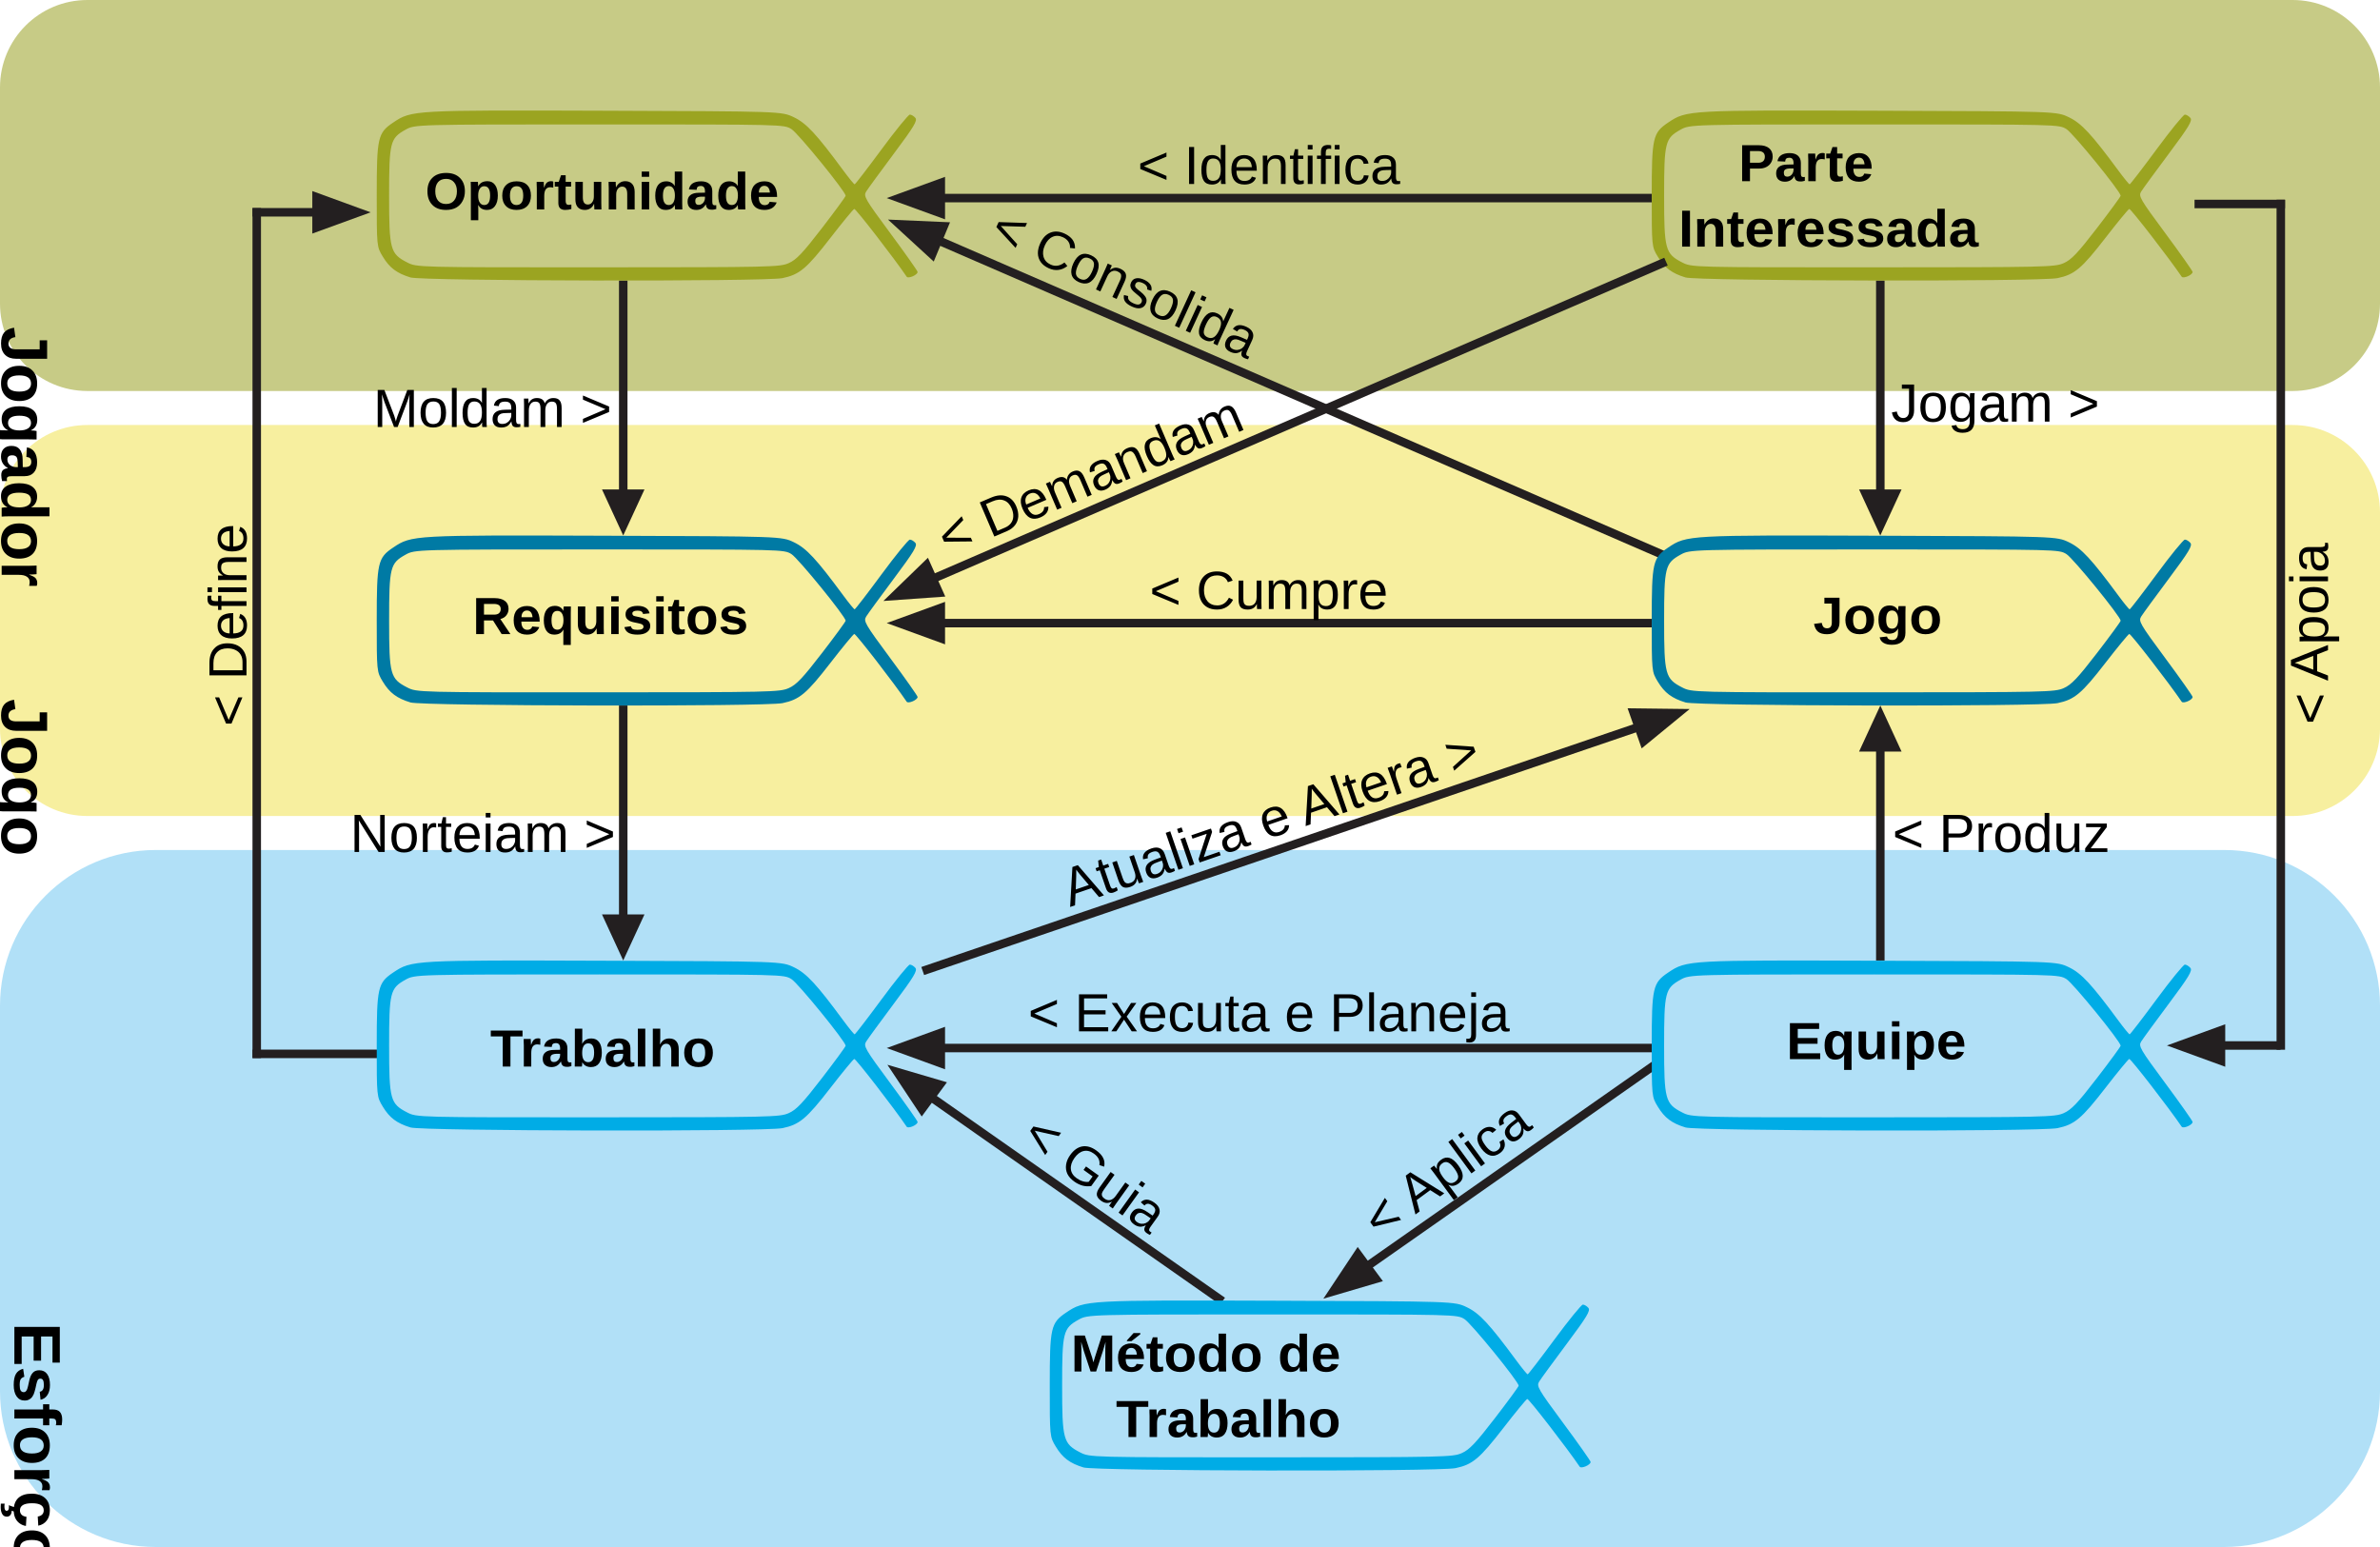
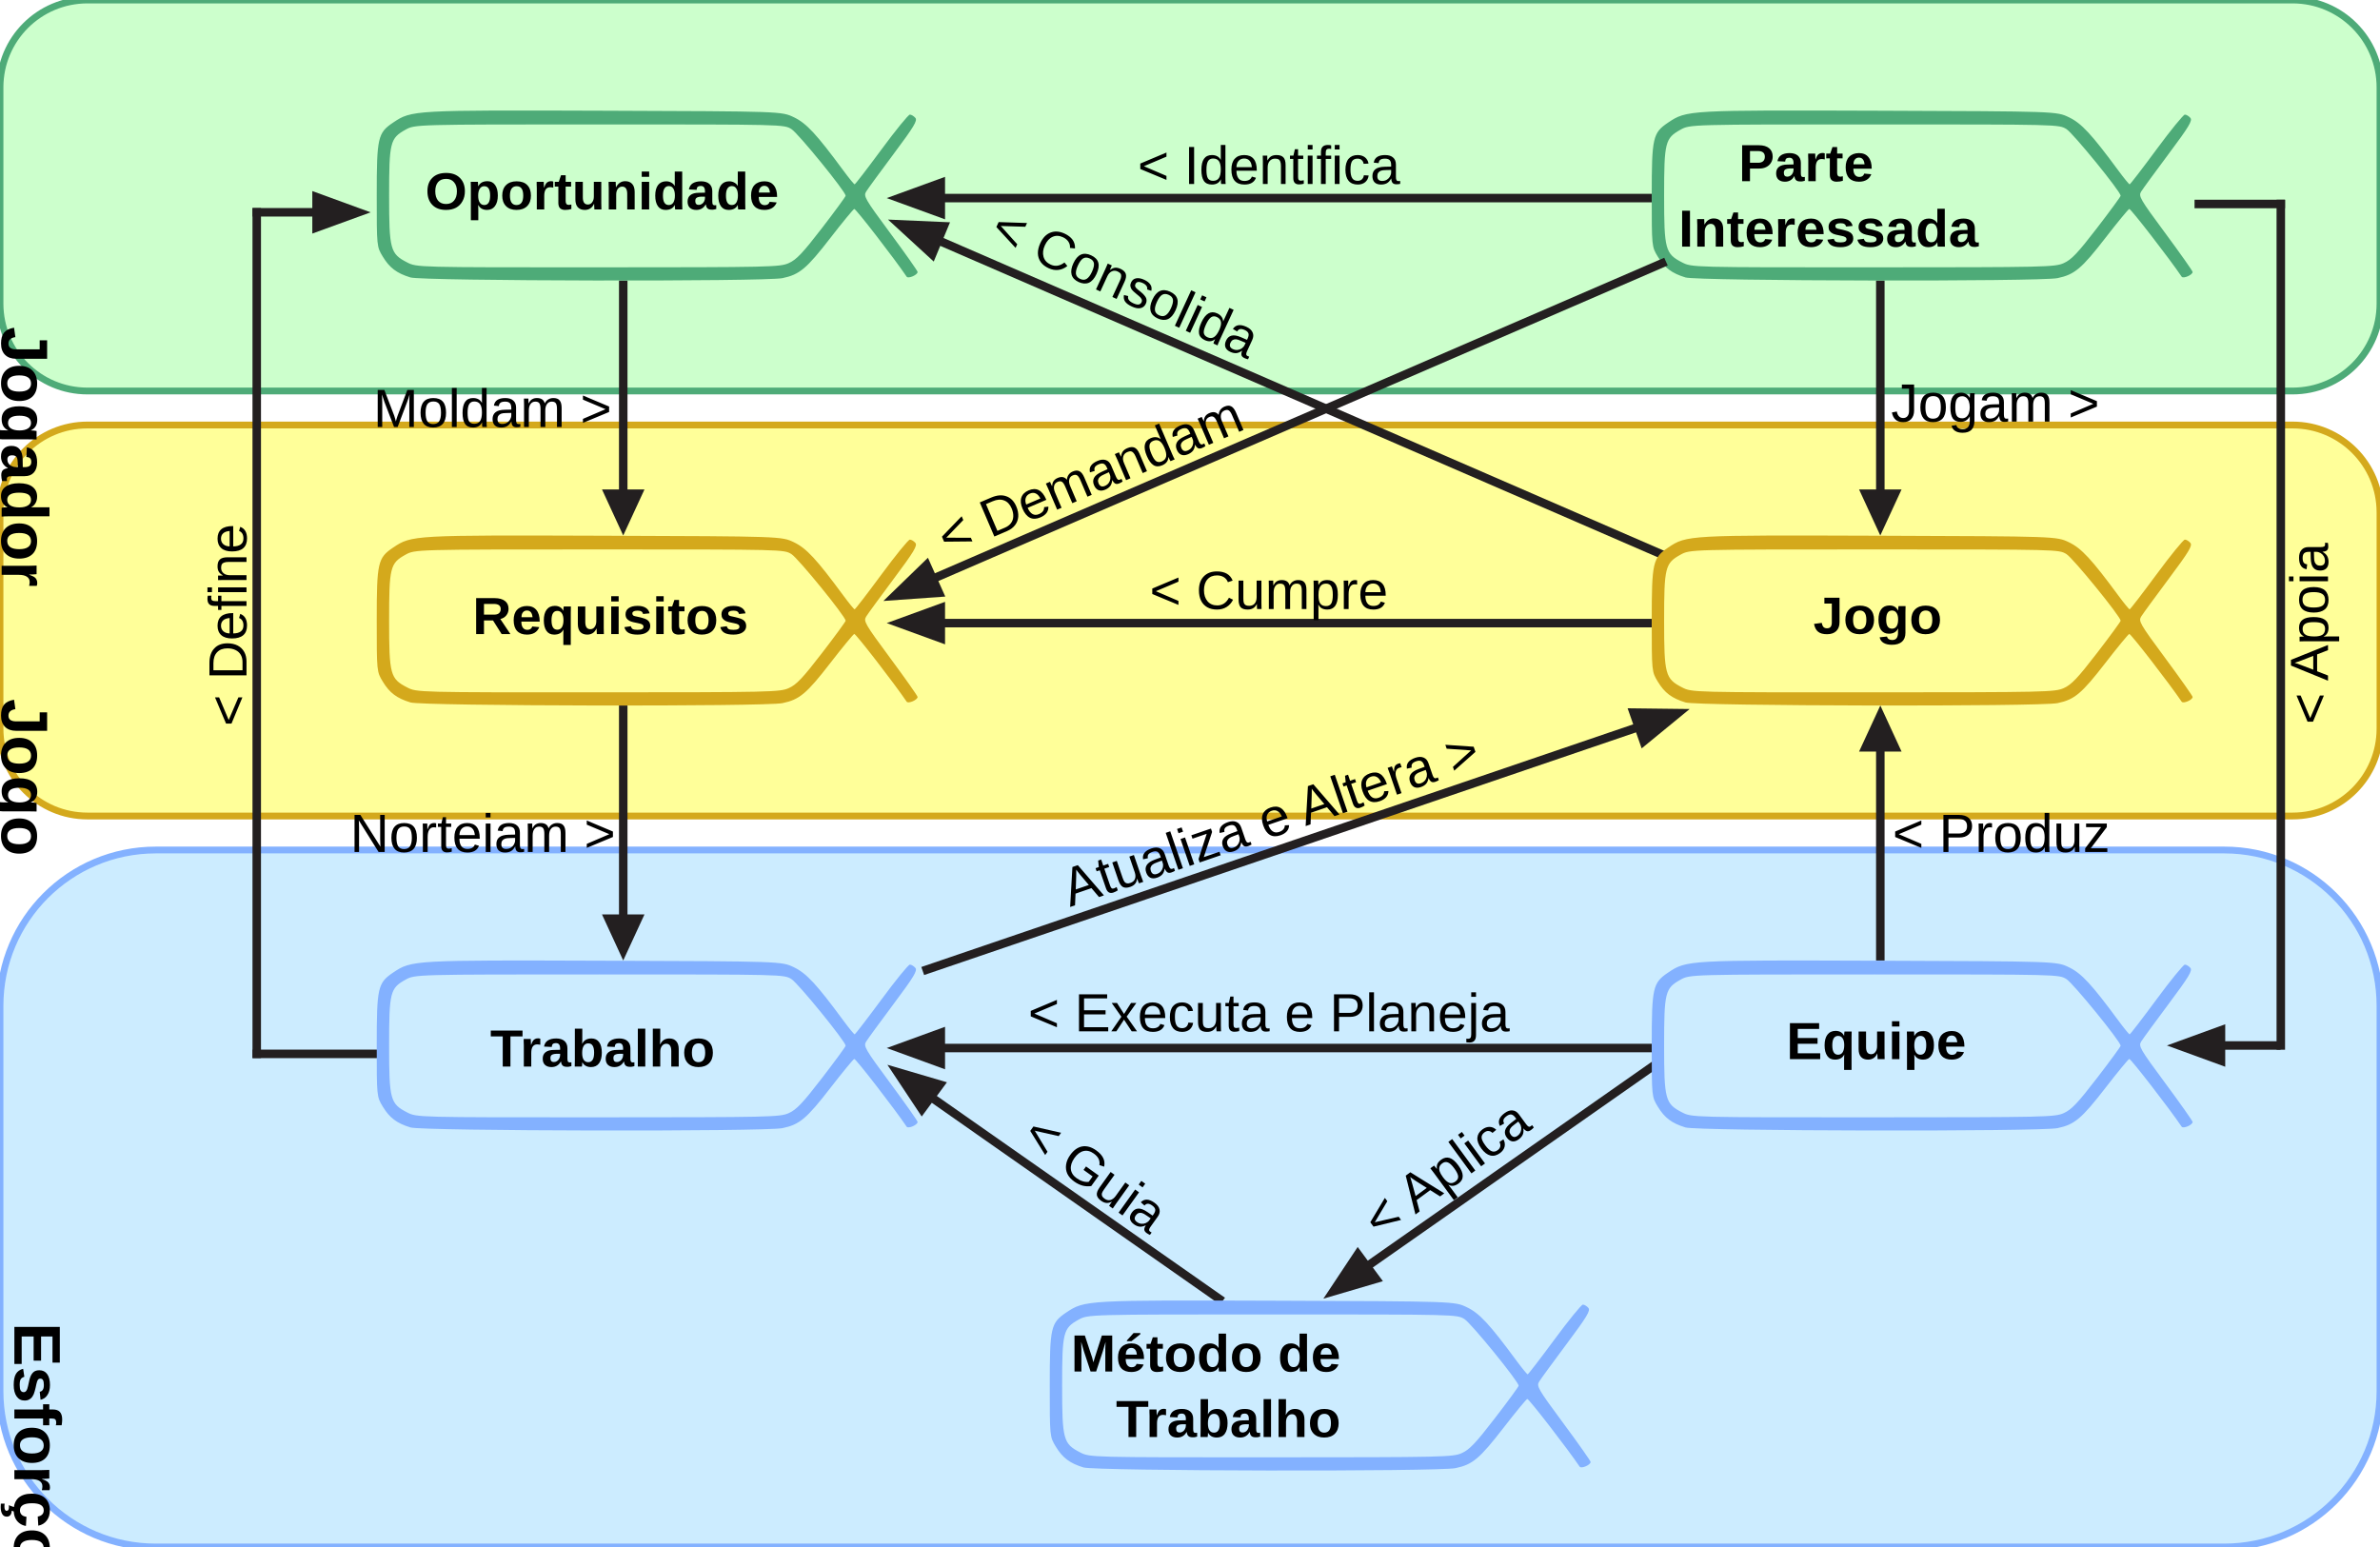
<svg xmlns="http://www.w3.org/2000/svg" width="280mm" height="182mm" viewBox="0 0 280 182" version="1.1" id="svg2652" xml:space="preserve">
  <defs id="defs2649" />
  <g id="layer1">
-     <rect style="fill:#c7cb86;fill-opacity:1;stroke:none;stroke-width:1.336" id="rect4412" width="280" height="46" x="-5.5511151e-17" y="-1.110223e-16" ry="10.282" />
-     <rect style="fill:#f7ef9f;fill-opacity:1;stroke:none;stroke-width:1.336" id="rect4412-7" width="280" height="46" x="4.4014251e-17" y="50" ry="10.282" />
-     <rect style="fill:#b1e0f7;fill-opacity:1;stroke:none;stroke-width:1.784" id="rect4412-7-7" width="280" height="82" x="-5.5511151e-17" y="100" ry="18.329" />
+     <rect style="fill:#ccffcc;fill-opacity:1;stroke:#4eab78;stroke-width:0.8;stroke-opacity:1;stroke-miterlimit:4;stroke-dasharray:none" id="rect4412" width="280" height="46" x="-5.5511151e-17" y="-1.110223e-16" ry="10.282" />
+     <rect style="fill:#ffff99;fill-opacity:1;stroke:#d4a91c;stroke-width:0.8;stroke-opacity:1;stroke-miterlimit:4;stroke-dasharray:none" id="rect4412-7" width="280" height="46" x="4.4014251e-17" y="50" ry="10.282" />
+     <rect style="fill:#ccecff;fill-opacity:1;stroke:#83b1ff;stroke-width:0.8;stroke-opacity:1;stroke-miterlimit:4;stroke-dasharray:none" id="rect4412-7-7" width="280" height="82" x="-5.5511151e-17" y="100" ry="18.329" />
    <text xml:space="preserve" style="font-style:normal;font-variant:normal;font-weight:normal;font-stretch:normal;font-size:6.35px;font-family:Arial;-inkscape-font-specification:Arial;fill:#000000;stroke-width:0.3" x="175.696" y="39.371" id="text1376-6" transform="rotate(35.60786)">
      <tspan id="tspan1374-7" style="font-size:6.35px;stroke-width:0.3" x="175.696" y="39.371">&lt; Guia</tspan>
    </text>
    <text xml:space="preserve" style="font-style:normal;font-variant:normal;font-weight:normal;font-stretch:normal;font-size:6.35px;font-family:Arial;-inkscape-font-specification:Arial;fill:#000000;stroke-width:0.3" x="44.558" y="213.716" id="text1289-3" transform="rotate(-36.27985)">
      <tspan id="tspan1287-6" style="font-size:6.35px;stroke-width:0.3" x="44.558" y="213.716">&lt; Aplica</tspan>
    </text>
    <text xml:space="preserve" style="font-style:normal;font-variant:normal;font-weight:normal;font-stretch:normal;font-size:6.35px;font-family:Arial;-inkscape-font-specification:Arial;fill:#000000;stroke-width:0.3" x="120.953" y="121.337" id="text1235-3">
      <tspan id="tspan1233-8" style="font-style:normal;font-variant:normal;font-weight:normal;font-stretch:normal;font-size:6.35px;font-family:Arial;-inkscape-font-specification:Arial;stroke-width:0.3" x="120.953" y="121.337">&lt; Executa e Planeja</tspan>
    </text>
    <path id="rect4680-0" style="fill:#231f20;stroke-width:0.335" d="m 111.182,72.805 h 83.139 v 1 h -83.139 v 2 l -6.861,-2.502 6.861,-2.498 z" />
    <path id="rect4680-0-8" style="fill:#231f20;stroke-width:0.298" d="M 221.714,88.419 V 113 h -1 V 88.419 h -2 L 221.216,83 l 2.498,5.419 z" />
    <path id="rect4680-0-8-0" style="fill:#231f20;stroke-width:0.298" d="M 220.714,57.581 V 33 h 1 v 24.58 h 2 L 221.211,63 218.714,57.581 Z" />
    <path id="rect4680-0-8-0-0" style="fill:#231f20;stroke-width:0.298" d="M 72.822,57.58 V 33 h 1 v 24.58 h 2 l -2.502,5.419 -2.498,-5.419 z" />
    <path id="rect4680-0-8-0-0-4" style="fill:#231f20;stroke-width:0.298" d="M 72.822,107.58 V 83 h 1 v 24.58 h 2 l -2.502,5.419 -2.498,-5.419 z" />
    <path id="rect4680-0-3" style="fill:#231f20;stroke-width:0.335" d="m 111.182,122.8 h 83.139 v 1 h -83.139 v 2 l -6.861,-2.502 6.861,-2.498 z" />
    <path id="rect4680-0-6" style="fill:#231f20;stroke-width:0.335" d="m 111.182,22.805 h 83.139 v 1 h -83.139 v 2 l -6.861,-2.502 6.861,-2.498 z" />
    <g id="g590" transform="matrix(1,0,0,0.9703727,8.321606,3.296278)">
-       <g id="g3699" transform="translate(76.33227,-219.5657)" style="fill:#9ba421;fill-opacity:1">
-         <path d="m -36.369,249.803 c -1.597,-0.5 -2.453,-1.163 -3.246,-2.513 -0.717,-1.219 -0.717,-1.219 -0.717,-7.437 0,-7.017 0.122,-7.574 1.938,-8.83 2.171,-1.502 2.32,-1.511 24.954,-1.43 20.733,0.074 20.733,0.074 22.188,0.793 1.477,0.73 2.659,2.044 5.834,6.483 0.648,0.905 1.237,1.646 1.31,1.646 0.073,-9e-5 1.493,-1.902 3.156,-4.226 1.663,-2.324 3.166,-4.225 3.341,-4.225 0.175,0 0.465,0.178 0.645,0.395 0.273,0.329 -0.153,1.058 -2.547,4.362 -1.581,2.182 -3.038,4.237 -3.236,4.567 -0.339,0.563 -0.165,0.873 2.844,5.065 1.763,2.456 3.206,4.565 3.206,4.687 0,0.364 -1.106,0.854 -1.29,0.572 -1.415,-2.163 -5.997,-8.266 -6.164,-8.21 -0.123,0.041 -1.384,1.618 -2.801,3.505 -2.807,3.736 -3.634,4.452 -5.642,4.883 -2.028,0.435 -42.363,0.357 -43.771,-0.084 z m 44.509,-1.735 c 0.901,-0.409 1.642,-1.214 3.903,-4.241 1.535,-2.055 2.791,-3.824 2.791,-3.93 0,-0.498 -5.593,-7.581 -6.379,-8.078 -0.891,-0.564 -0.895,-0.564 -22.59,-0.564 -21.699,0 -21.699,0 -22.813,0.639 -1.81,1.037 -1.928,1.525 -1.928,8.004 0,6.516 0.136,7.036 2.12,8.085 1.138,0.602 1.138,0.602 22.462,0.596 20.407,-0.006 21.371,-0.028 22.435,-0.511 z" style="fill:#9ba421;fill-opacity:1;stroke-width:0.265" id="path3624" />
+       <g id="g3699" transform="translate(76.33227,-219.5657)" style="fill:#4eab78;fill-opacity:1">
+         <path d="m -36.369,249.803 c -1.597,-0.5 -2.453,-1.163 -3.246,-2.513 -0.717,-1.219 -0.717,-1.219 -0.717,-7.437 0,-7.017 0.122,-7.574 1.938,-8.83 2.171,-1.502 2.32,-1.511 24.954,-1.43 20.733,0.074 20.733,0.074 22.188,0.793 1.477,0.73 2.659,2.044 5.834,6.483 0.648,0.905 1.237,1.646 1.31,1.646 0.073,-9e-5 1.493,-1.902 3.156,-4.226 1.663,-2.324 3.166,-4.225 3.341,-4.225 0.175,0 0.465,0.178 0.645,0.395 0.273,0.329 -0.153,1.058 -2.547,4.362 -1.581,2.182 -3.038,4.237 -3.236,4.567 -0.339,0.563 -0.165,0.873 2.844,5.065 1.763,2.456 3.206,4.565 3.206,4.687 0,0.364 -1.106,0.854 -1.29,0.572 -1.415,-2.163 -5.997,-8.266 -6.164,-8.21 -0.123,0.041 -1.384,1.618 -2.801,3.505 -2.807,3.736 -3.634,4.452 -5.642,4.883 -2.028,0.435 -42.363,0.357 -43.771,-0.084 z m 44.509,-1.735 c 0.901,-0.409 1.642,-1.214 3.903,-4.241 1.535,-2.055 2.791,-3.824 2.791,-3.93 0,-0.498 -5.593,-7.581 -6.379,-8.078 -0.891,-0.564 -0.895,-0.564 -22.59,-0.564 -21.699,0 -21.699,0 -22.813,0.639 -1.81,1.037 -1.928,1.525 -1.928,8.004 0,6.516 0.136,7.036 2.12,8.085 1.138,0.602 1.138,0.602 22.462,0.596 20.407,-0.006 21.371,-0.028 22.435,-0.511 z" style="fill:#4eab78;fill-opacity:1;stroke-width:0.265" id="path3624" />
      </g>
      <text xml:space="preserve" style="font-weight:bold;font-size:6.35px;font-family:Arial;-inkscape-font-specification:'Arial Bold';fill:#000000;fill-opacity:1;stroke:none;stroke-width:1" x="41.701" y="21.99" id="text5190">
        <tspan id="tspan5188" style="font-size:6.35px;fill:#000000;stroke-width:1" x="41.701" y="21.99">Oportunidade</tspan>
      </text>
    </g>
    <g id="g1142-3" transform="rotate(180,145.1063,73.98902)">
      <path id="rect4680-0-6-1-0" style="fill:#231f20;stroke-width:0.335" d="m 253.47,122.5 h 7.039 v 1 h -7.039 V 125.5 l -6.861,-2.502 6.861,-2.498 z" />
      <path id="rect4680-0-6-1-3-8" style="fill:#231f20;stroke-width:0.335" d="m 245.098,23.496 h 15.406 v 1 h -15.406 c -0.001,-0.994 -0.001,0.003 -7e-5,-1 z" />
      <path id="rect4680-0-6-1-3-5-4" style="fill:#231f20;stroke-width:0.335" d="M 260.508,23.498 V 123.5 h -1 V 23.498 c 0.994,-10e-4 -0.003,-10e-4 1,-7e-5 z" />
    </g>
    <path id="rect4680-0-6-3-2-2" style="fill:#231f20;stroke-width:0.335" d="m 192.144,85.214 -83.754,28.551 0.331,0.944 83.754,-28.551 0.661,1.887 5.647,-4.63 -7.301,-0.088 z" />
    <g id="g663" transform="matrix(1,0,0,0.9703727,8.321606,-12.67248)">
-       <g id="g3699-9" transform="translate(76.33227,-100.0562)" style="fill:#00ace6;fill-opacity:1">
-         <path d="m -36.369,249.803 c -1.597,-0.5 -2.453,-1.163 -3.246,-2.513 -0.717,-1.219 -0.717,-1.219 -0.717,-7.437 0,-7.017 0.122,-7.574 1.938,-8.83 2.171,-1.502 2.32,-1.511 24.954,-1.43 20.733,0.074 20.733,0.074 22.188,0.793 1.477,0.73 2.659,2.044 5.834,6.483 0.648,0.905 1.237,1.646 1.31,1.646 0.073,-9e-5 1.493,-1.902 3.156,-4.226 1.663,-2.324 3.166,-4.225 3.341,-4.225 0.175,0 0.465,0.178 0.645,0.395 0.273,0.329 -0.153,1.058 -2.547,4.362 -1.581,2.182 -3.038,4.237 -3.236,4.567 -0.339,0.563 -0.165,0.873 2.844,5.065 1.763,2.456 3.206,4.565 3.206,4.687 0,0.364 -1.106,0.854 -1.29,0.572 -1.415,-2.163 -5.997,-8.266 -6.164,-8.21 -0.123,0.041 -1.384,1.618 -2.801,3.505 -2.807,3.736 -3.634,4.452 -5.642,4.883 -2.028,0.435 -42.363,0.357 -43.771,-0.084 z m 44.509,-1.735 c 0.901,-0.409 1.642,-1.214 3.903,-4.241 1.535,-2.055 2.791,-3.824 2.791,-3.93 0,-0.498 -5.593,-7.581 -6.379,-8.078 -0.891,-0.564 -0.895,-0.564 -22.59,-0.564 -21.699,0 -21.699,0 -22.813,0.639 -1.81,1.037 -1.928,1.525 -1.928,8.004 0,6.516 0.136,7.036 2.12,8.085 1.138,0.602 1.138,0.602 22.462,0.596 20.407,-0.006 21.371,-0.028 22.435,-0.511 z" style="fill:#00ace6;fill-opacity:1;stroke-width:0.265" id="path3624-3" />
+       <g id="g3699-9" transform="translate(76.33227,-100.0562)" style="fill:#83b1ff;fill-opacity:1">
+         <path d="m -36.369,249.803 c -1.597,-0.5 -2.453,-1.163 -3.246,-2.513 -0.717,-1.219 -0.717,-1.219 -0.717,-7.437 0,-7.017 0.122,-7.574 1.938,-8.83 2.171,-1.502 2.32,-1.511 24.954,-1.43 20.733,0.074 20.733,0.074 22.188,0.793 1.477,0.73 2.659,2.044 5.834,6.483 0.648,0.905 1.237,1.646 1.31,1.646 0.073,-9e-5 1.493,-1.902 3.156,-4.226 1.663,-2.324 3.166,-4.225 3.341,-4.225 0.175,0 0.465,0.178 0.645,0.395 0.273,0.329 -0.153,1.058 -2.547,4.362 -1.581,2.182 -3.038,4.237 -3.236,4.567 -0.339,0.563 -0.165,0.873 2.844,5.065 1.763,2.456 3.206,4.565 3.206,4.687 0,0.364 -1.106,0.854 -1.29,0.572 -1.415,-2.163 -5.997,-8.266 -6.164,-8.21 -0.123,0.041 -1.384,1.618 -2.801,3.505 -2.807,3.736 -3.634,4.452 -5.642,4.883 -2.028,0.435 -42.363,0.357 -43.771,-0.084 z m 44.509,-1.735 c 0.901,-0.409 1.642,-1.214 3.903,-4.241 1.535,-2.055 2.791,-3.824 2.791,-3.93 0,-0.498 -5.593,-7.581 -6.379,-8.078 -0.891,-0.564 -0.895,-0.564 -22.59,-0.564 -21.699,0 -21.699,0 -22.813,0.639 -1.81,1.037 -1.928,1.525 -1.928,8.004 0,6.516 0.136,7.036 2.12,8.085 1.138,0.602 1.138,0.602 22.462,0.596 20.407,-0.006 21.371,-0.028 22.435,-0.511 z" style="fill:#83b1ff;fill-opacity:1;stroke-width:0.265" id="path3624-3" />
      </g>
      <text xml:space="preserve" style="font-weight:bold;font-size:6.35px;font-family:Arial;-inkscape-font-specification:'Arial Bold';fill:#000000;fill-opacity:1;stroke:none;stroke-width:1" x="49.338" y="142.369" id="text5190-91">
        <tspan id="tspan5188-48" style="font-size:6.35px;fill:#000000;stroke-width:1" x="49.338" y="142.369">Trabalho</tspan>
      </text>
    </g>
    <path id="rect4680-0-6-3-2-3" style="fill:#231f20;stroke-width:0.335" d="m 161.508,149.117 33.897,-23.737 -0.593,-0.805 -33.897,23.737 -1.187,-1.61 -4.038,6.085 7.005,-2.06 z" />
    <path id="rect4680-0-6-3-2-3-2" style="fill:#231f20;stroke-width:0.335" d="m 110.218,128.937 33.897,23.737 -0.593,0.805 -33.897,-23.737 -1.187,1.61 -4.038,-6.085 7.005,2.06 z" />
    <g id="g669" transform="matrix(1,0,0,0.9703727,7.953889,-13.04833)">
      <g id="g3699-9-9" transform="translate(226.7,-99.66883)" style="fill:#00ace6;fill-opacity:1">
-         <path d="m -36.369,249.803 c -1.597,-0.5 -2.453,-1.163 -3.246,-2.513 -0.717,-1.219 -0.717,-1.219 -0.717,-7.437 0,-7.017 0.122,-7.574 1.938,-8.83 2.171,-1.502 2.32,-1.511 24.954,-1.43 20.733,0.074 20.733,0.074 22.188,0.793 1.477,0.73 2.659,2.044 5.834,6.483 0.648,0.905 1.237,1.646 1.31,1.646 0.073,-9e-5 1.493,-1.902 3.156,-4.226 1.663,-2.324 3.166,-4.225 3.341,-4.225 0.175,0 0.465,0.178 0.645,0.395 0.273,0.329 -0.153,1.058 -2.547,4.362 -1.581,2.182 -3.038,4.237 -3.236,4.567 -0.339,0.563 -0.165,0.873 2.844,5.065 1.763,2.456 3.206,4.565 3.206,4.687 0,0.364 -1.106,0.854 -1.29,0.572 -1.415,-2.163 -5.997,-8.266 -6.164,-8.21 -0.123,0.041 -1.384,1.618 -2.801,3.505 -2.807,3.736 -3.634,4.452 -5.642,4.883 -2.028,0.435 -42.363,0.357 -43.771,-0.084 z m 44.509,-1.735 c 0.901,-0.409 1.642,-1.214 3.903,-4.241 1.535,-2.055 2.791,-3.824 2.791,-3.93 0,-0.498 -5.593,-7.581 -6.379,-8.078 -0.891,-0.564 -0.895,-0.564 -22.59,-0.564 -21.699,0 -21.699,0 -22.813,0.639 -1.81,1.037 -1.928,1.525 -1.928,8.004 0,6.516 0.136,7.036 2.12,8.085 1.138,0.602 1.138,0.602 22.462,0.596 20.407,-0.006 21.371,-0.028 22.435,-0.511 z" style="fill:#00ace6;fill-opacity:1;stroke-width:0.265" id="path3624-3-0" />
+         <path d="m -36.369,249.803 c -1.597,-0.5 -2.453,-1.163 -3.246,-2.513 -0.717,-1.219 -0.717,-1.219 -0.717,-7.437 0,-7.017 0.122,-7.574 1.938,-8.83 2.171,-1.502 2.32,-1.511 24.954,-1.43 20.733,0.074 20.733,0.074 22.188,0.793 1.477,0.73 2.659,2.044 5.834,6.483 0.648,0.905 1.237,1.646 1.31,1.646 0.073,-9e-5 1.493,-1.902 3.156,-4.226 1.663,-2.324 3.166,-4.225 3.341,-4.225 0.175,0 0.465,0.178 0.645,0.395 0.273,0.329 -0.153,1.058 -2.547,4.362 -1.581,2.182 -3.038,4.237 -3.236,4.567 -0.339,0.563 -0.165,0.873 2.844,5.065 1.763,2.456 3.206,4.565 3.206,4.687 0,0.364 -1.106,0.854 -1.29,0.572 -1.415,-2.163 -5.997,-8.266 -6.164,-8.21 -0.123,0.041 -1.384,1.618 -2.801,3.505 -2.807,3.736 -3.634,4.452 -5.642,4.883 -2.028,0.435 -42.363,0.357 -43.771,-0.084 z m 44.509,-1.735 c 0.901,-0.409 1.642,-1.214 3.903,-4.241 1.535,-2.055 2.791,-3.824 2.791,-3.93 0,-0.498 -5.593,-7.581 -6.379,-8.078 -0.891,-0.564 -0.895,-0.564 -22.59,-0.564 -21.699,0 -21.699,0 -22.813,0.639 -1.81,1.037 -1.928,1.525 -1.928,8.004 0,6.516 0.136,7.036 2.12,8.085 1.138,0.602 1.138,0.602 22.462,0.596 20.407,-0.006 21.371,-0.028 22.435,-0.511 z" style="fill:#83b1ff;fill-opacity:1;stroke-width:0.265" id="path3624-3-0" />
      </g>
      <text xml:space="preserve" style="font-weight:bold;font-size:6.35px;font-family:Arial;-inkscape-font-specification:'Arial Bold';fill:#000000;fill-opacity:1;stroke:none;stroke-width:1" x="202.204" y="141.849" id="text5190-91-9">
        <tspan id="tspan5188-48-4" style="font-size:6.35px;fill:#000000;stroke-width:1" x="202.204" y="141.849">Equipe</tspan>
      </text>
    </g>
    <g id="g676" transform="matrix(1,0,0,0.9703727,27.73238,-15.21076)">
      <g id="g3699-9-9-8" transform="translate(136.0999,-56.21909)" style="fill:#00ace6;fill-opacity:1">
-         <path d="m -36.369,249.803 c -1.597,-0.5 -2.453,-1.163 -3.246,-2.513 -0.717,-1.219 -0.717,-1.219 -0.717,-7.437 0,-7.017 0.122,-7.574 1.938,-8.83 2.171,-1.502 2.32,-1.511 24.954,-1.43 20.733,0.074 20.733,0.074 22.188,0.793 1.477,0.73 2.659,2.044 5.834,6.483 0.648,0.905 1.237,1.646 1.31,1.646 0.073,-9e-5 1.493,-1.902 3.156,-4.226 1.663,-2.324 3.166,-4.225 3.341,-4.225 0.175,0 0.465,0.178 0.645,0.395 0.273,0.329 -0.153,1.058 -2.547,4.362 -1.581,2.182 -3.038,4.237 -3.236,4.567 -0.339,0.563 -0.165,0.873 2.844,5.065 1.763,2.456 3.206,4.565 3.206,4.687 0,0.364 -1.106,0.854 -1.29,0.572 -1.415,-2.163 -5.997,-8.266 -6.164,-8.21 -0.123,0.041 -1.384,1.618 -2.801,3.505 -2.807,3.736 -3.634,4.452 -5.642,4.883 -2.028,0.435 -42.363,0.357 -43.771,-0.084 z m 44.509,-1.735 c 0.901,-0.409 1.642,-1.214 3.903,-4.241 1.535,-2.055 2.791,-3.824 2.791,-3.93 0,-0.498 -5.593,-7.581 -6.379,-8.078 -0.891,-0.564 -0.895,-0.564 -22.59,-0.564 -21.699,0 -21.699,0 -22.813,0.639 -1.81,1.037 -1.928,1.525 -1.928,8.004 0,6.516 0.136,7.036 2.12,8.085 1.138,0.602 1.138,0.602 22.462,0.596 20.407,-0.006 21.371,-0.028 22.435,-0.511 z" style="fill:#00ace6;fill-opacity:1;stroke-width:0.265" id="path3624-3-0-4" />
+         <path d="m -36.369,249.803 c -1.597,-0.5 -2.453,-1.163 -3.246,-2.513 -0.717,-1.219 -0.717,-1.219 -0.717,-7.437 0,-7.017 0.122,-7.574 1.938,-8.83 2.171,-1.502 2.32,-1.511 24.954,-1.43 20.733,0.074 20.733,0.074 22.188,0.793 1.477,0.73 2.659,2.044 5.834,6.483 0.648,0.905 1.237,1.646 1.31,1.646 0.073,-9e-5 1.493,-1.902 3.156,-4.226 1.663,-2.324 3.166,-4.225 3.341,-4.225 0.175,0 0.465,0.178 0.645,0.395 0.273,0.329 -0.153,1.058 -2.547,4.362 -1.581,2.182 -3.038,4.237 -3.236,4.567 -0.339,0.563 -0.165,0.873 2.844,5.065 1.763,2.456 3.206,4.565 3.206,4.687 0,0.364 -1.106,0.854 -1.29,0.572 -1.415,-2.163 -5.997,-8.266 -6.164,-8.21 -0.123,0.041 -1.384,1.618 -2.801,3.505 -2.807,3.736 -3.634,4.452 -5.642,4.883 -2.028,0.435 -42.363,0.357 -43.771,-0.084 z m 44.509,-1.735 c 0.901,-0.409 1.642,-1.214 3.903,-4.241 1.535,-2.055 2.791,-3.824 2.791,-3.93 0,-0.498 -5.593,-7.581 -6.379,-8.078 -0.891,-0.564 -0.895,-0.564 -22.59,-0.564 -21.699,0 -21.699,0 -22.813,0.639 -1.81,1.037 -1.928,1.525 -1.928,8.004 0,6.516 0.136,7.036 2.12,8.085 1.138,0.602 1.138,0.602 22.462,0.596 20.407,-0.006 21.371,-0.028 22.435,-0.511 z" style="fill:#83b1ff;fill-opacity:1;stroke-width:0.265" id="path3624-3-0-4" />
      </g>
      <text xml:space="preserve" style="font-weight:bold;font-size:6.35px;font-family:Arial;-inkscape-font-specification:'Arial Bold';text-align:center;text-anchor:middle;fill:#000000;fill-opacity:1;stroke:none;stroke-width:1" x="122.949" y="181.957" id="text5190-91-9-6">
        <tspan id="tspan5188-48-4-1" style="font-size:6.35px;text-align:center;text-anchor:middle;fill:#000000;stroke-width:1" x="122.949" y="181.957">Método de </tspan>
        <tspan style="font-size:6.35px;text-align:center;text-anchor:middle;fill:#000000;stroke-width:1" x="122.949" y="189.895" id="tspan8727">Trabalho</tspan>
      </text>
    </g>
    <g id="g603" transform="matrix(1,0,0,0.9703727,8.321606,-2.50015)">
-       <g id="g3699-9-8" transform="matrix(0.9999955,0,0,1,76.33209,-162.0657)" style="fill:#007aa4;fill-opacity:1">
-         <path d="m -36.369,249.803 c -1.597,-0.5 -2.453,-1.163 -3.246,-2.513 -0.717,-1.219 -0.717,-1.219 -0.717,-7.437 0,-7.017 0.122,-7.574 1.938,-8.83 2.171,-1.502 2.32,-1.511 24.954,-1.43 20.733,0.074 20.733,0.074 22.188,0.793 1.477,0.73 2.659,2.044 5.834,6.483 0.648,0.905 1.237,1.646 1.31,1.646 0.073,-9e-5 1.493,-1.902 3.156,-4.226 1.663,-2.324 3.166,-4.225 3.341,-4.225 0.175,0 0.465,0.178 0.645,0.395 0.273,0.329 -0.153,1.058 -2.547,4.362 -1.581,2.182 -3.038,4.237 -3.236,4.567 -0.339,0.563 -0.165,0.873 2.844,5.065 1.763,2.456 3.206,4.565 3.206,4.687 0,0.364 -1.106,0.854 -1.29,0.572 -1.415,-2.163 -5.997,-8.266 -6.164,-8.21 -0.123,0.041 -1.384,1.618 -2.801,3.505 -2.807,3.736 -3.634,4.452 -5.642,4.883 -2.028,0.435 -42.363,0.357 -43.771,-0.084 z m 44.509,-1.735 c 0.901,-0.409 1.642,-1.214 3.903,-4.241 1.535,-2.055 2.791,-3.824 2.791,-3.93 0,-0.498 -5.593,-7.581 -6.379,-8.078 -0.891,-0.564 -0.895,-0.564 -22.59,-0.564 -21.699,0 -21.699,0 -22.813,0.639 -1.81,1.037 -1.928,1.525 -1.928,8.004 0,6.516 0.136,7.036 2.12,8.085 1.138,0.602 1.138,0.602 22.462,0.596 20.407,-0.006 21.371,-0.028 22.435,-0.511 z" style="fill:#007aa4;fill-opacity:1;stroke-width:0.265" id="path3624-8-3" />
+       <g id="g3699-9-8" transform="matrix(0.9999955,0,0,1,76.33209,-162.0657)" style="fill:#d4a91c;fill-opacity:1">
+         <path d="m -36.369,249.803 c -1.597,-0.5 -2.453,-1.163 -3.246,-2.513 -0.717,-1.219 -0.717,-1.219 -0.717,-7.437 0,-7.017 0.122,-7.574 1.938,-8.83 2.171,-1.502 2.32,-1.511 24.954,-1.43 20.733,0.074 20.733,0.074 22.188,0.793 1.477,0.73 2.659,2.044 5.834,6.483 0.648,0.905 1.237,1.646 1.31,1.646 0.073,-9e-5 1.493,-1.902 3.156,-4.226 1.663,-2.324 3.166,-4.225 3.341,-4.225 0.175,0 0.465,0.178 0.645,0.395 0.273,0.329 -0.153,1.058 -2.547,4.362 -1.581,2.182 -3.038,4.237 -3.236,4.567 -0.339,0.563 -0.165,0.873 2.844,5.065 1.763,2.456 3.206,4.565 3.206,4.687 0,0.364 -1.106,0.854 -1.29,0.572 -1.415,-2.163 -5.997,-8.266 -6.164,-8.21 -0.123,0.041 -1.384,1.618 -2.801,3.505 -2.807,3.736 -3.634,4.452 -5.642,4.883 -2.028,0.435 -42.363,0.357 -43.771,-0.084 z m 44.509,-1.735 c 0.901,-0.409 1.642,-1.214 3.903,-4.241 1.535,-2.055 2.791,-3.824 2.791,-3.93 0,-0.498 -5.593,-7.581 -6.379,-8.078 -0.891,-0.564 -0.895,-0.564 -22.59,-0.564 -21.699,0 -21.699,0 -22.813,0.639 -1.81,1.037 -1.928,1.525 -1.928,8.004 0,6.516 0.136,7.036 2.12,8.085 1.138,0.602 1.138,0.602 22.462,0.596 20.407,-0.006 21.371,-0.028 22.435,-0.511 z" style="fill:#d4a91c;fill-opacity:1;stroke-width:0.265" id="path3624-8-3" />
      </g>
      <text xml:space="preserve" style="font-weight:bold;font-size:6.35px;font-family:Arial;-inkscape-font-specification:'Arial Bold';fill:#000000;fill-opacity:1;stroke:none;stroke-width:1" x="47.274" y="79.452" id="text5190-9">
        <tspan id="tspan5188-4" style="font-size:6.35px;fill:#000000;stroke-width:1" x="47.274" y="79.452">Requisitos</tspan>
      </text>
    </g>
    <path id="rect4680-0-6-3" style="fill:#231f20;stroke-width:0.335" d="m 111.001,27.999 85.174,36.97 -0.383,0.924 -85.174,-36.97 -0.766,1.848 -5.38,-4.938 7.294,0.319 z" />
    <g id="g657" transform="matrix(1,0,0,0.9703727,7.953889,-2.50015)">
      <g id="g3699-9-8-9" transform="translate(226.7001,-162.0657)" style="fill:#007aa4;fill-opacity:1">
-         <path d="m -36.369,249.803 c -1.597,-0.5 -2.453,-1.163 -3.246,-2.513 -0.717,-1.219 -0.717,-1.219 -0.717,-7.437 0,-7.017 0.122,-7.574 1.938,-8.83 2.171,-1.502 2.32,-1.511 24.954,-1.43 20.733,0.074 20.733,0.074 22.188,0.793 1.477,0.73 2.659,2.044 5.834,6.483 0.648,0.905 1.237,1.646 1.31,1.646 0.073,-9e-5 1.493,-1.902 3.156,-4.226 1.663,-2.324 3.166,-4.225 3.341,-4.225 0.175,0 0.465,0.178 0.645,0.395 0.273,0.329 -0.153,1.058 -2.547,4.362 -1.581,2.182 -3.038,4.237 -3.236,4.567 -0.339,0.563 -0.165,0.873 2.844,5.065 1.763,2.456 3.206,4.565 3.206,4.687 0,0.364 -1.106,0.854 -1.29,0.572 -1.415,-2.163 -5.997,-8.266 -6.164,-8.21 -0.123,0.041 -1.384,1.618 -2.801,3.505 -2.807,3.736 -3.634,4.452 -5.642,4.883 -2.028,0.435 -42.363,0.357 -43.771,-0.084 z m 44.509,-1.735 c 0.901,-0.409 1.642,-1.214 3.903,-4.241 1.535,-2.055 2.791,-3.824 2.791,-3.93 0,-0.498 -5.593,-7.581 -6.379,-8.078 -0.891,-0.564 -0.895,-0.564 -22.59,-0.564 -21.699,0 -21.699,0 -22.813,0.639 -1.81,1.037 -1.928,1.525 -1.928,8.004 0,6.516 0.136,7.036 2.12,8.085 1.138,0.602 1.138,0.602 22.462,0.596 20.407,-0.006 21.371,-0.028 22.435,-0.511 z" style="fill:#007aa4;fill-opacity:1;stroke-width:0.265" id="path3624-8-3-1" />
+         <path d="m -36.369,249.803 c -1.597,-0.5 -2.453,-1.163 -3.246,-2.513 -0.717,-1.219 -0.717,-1.219 -0.717,-7.437 0,-7.017 0.122,-7.574 1.938,-8.83 2.171,-1.502 2.32,-1.511 24.954,-1.43 20.733,0.074 20.733,0.074 22.188,0.793 1.477,0.73 2.659,2.044 5.834,6.483 0.648,0.905 1.237,1.646 1.31,1.646 0.073,-9e-5 1.493,-1.902 3.156,-4.226 1.663,-2.324 3.166,-4.225 3.341,-4.225 0.175,0 0.465,0.178 0.645,0.395 0.273,0.329 -0.153,1.058 -2.547,4.362 -1.581,2.182 -3.038,4.237 -3.236,4.567 -0.339,0.563 -0.165,0.873 2.844,5.065 1.763,2.456 3.206,4.565 3.206,4.687 0,0.364 -1.106,0.854 -1.29,0.572 -1.415,-2.163 -5.997,-8.266 -6.164,-8.21 -0.123,0.041 -1.384,1.618 -2.801,3.505 -2.807,3.736 -3.634,4.452 -5.642,4.883 -2.028,0.435 -42.363,0.357 -43.771,-0.084 z m 44.509,-1.735 c 0.901,-0.409 1.642,-1.214 3.903,-4.241 1.535,-2.055 2.791,-3.824 2.791,-3.93 0,-0.498 -5.593,-7.581 -6.379,-8.078 -0.891,-0.564 -0.895,-0.564 -22.59,-0.564 -21.699,0 -21.699,0 -22.813,0.639 -1.81,1.037 -1.928,1.525 -1.928,8.004 0,6.516 0.136,7.036 2.12,8.085 1.138,0.602 1.138,0.602 22.462,0.596 20.407,-0.006 21.371,-0.028 22.435,-0.511 z" style="fill:#d4a91c;fill-opacity:1;stroke-width:0.265" id="path3624-8-3-1" />
      </g>
      <text xml:space="preserve" style="font-weight:bold;font-size:6.35px;font-family:Arial;-inkscape-font-specification:'Arial Bold';fill:#000000;fill-opacity:1;stroke:none;stroke-width:1" x="205.367" y="79.41" id="text5190-9-3">
        <tspan id="tspan5188-4-3" style="font-size:6.35px;fill:#000000;stroke-width:1" x="205.367" y="79.41">Jogo</tspan>
      </text>
    </g>
    <g id="g597" transform="matrix(1,0,0,0.9703727,7.953889,3.296278)">
-       <g id="g3699-8" transform="translate(226.7,-219.5657)" style="fill:#9ba421;fill-opacity:1">
-         <path d="m -36.369,249.803 c -1.597,-0.5 -2.453,-1.163 -3.246,-2.513 -0.717,-1.219 -0.717,-1.219 -0.717,-7.437 0,-7.017 0.122,-7.574 1.938,-8.83 2.171,-1.502 2.32,-1.511 24.954,-1.43 20.733,0.074 20.733,0.074 22.188,0.793 1.477,0.73 2.659,2.044 5.834,6.483 0.648,0.905 1.237,1.646 1.31,1.646 0.073,-9e-5 1.493,-1.902 3.156,-4.226 1.663,-2.324 3.166,-4.225 3.341,-4.225 0.175,0 0.465,0.178 0.645,0.395 0.273,0.329 -0.153,1.058 -2.547,4.362 -1.581,2.182 -3.038,4.237 -3.236,4.567 -0.339,0.563 -0.165,0.873 2.844,5.065 1.763,2.456 3.206,4.565 3.206,4.687 0,0.364 -1.106,0.854 -1.29,0.572 -1.415,-2.163 -5.997,-8.266 -6.164,-8.21 -0.123,0.041 -1.384,1.618 -2.801,3.505 -2.807,3.736 -3.634,4.452 -5.642,4.883 -2.028,0.435 -42.363,0.357 -43.771,-0.084 z m 44.509,-1.735 c 0.901,-0.409 1.642,-1.214 3.903,-4.241 1.535,-2.055 2.791,-3.824 2.791,-3.93 0,-0.498 -5.593,-7.581 -6.379,-8.078 -0.891,-0.564 -0.895,-0.564 -22.59,-0.564 -21.699,0 -21.699,0 -22.813,0.639 -1.81,1.037 -1.928,1.525 -1.928,8.004 0,6.516 0.136,7.036 2.12,8.085 1.138,0.602 1.138,0.602 22.462,0.596 20.407,-0.006 21.371,-0.028 22.435,-0.511 z" style="fill:#9ba421;fill-opacity:1;stroke-width:0.265" id="path3624-1" />
+       <g id="g3699-8" transform="translate(226.7,-219.5657)" style="fill:#4eab78;fill-opacity:1">
+         <path d="m -36.369,249.803 c -1.597,-0.5 -2.453,-1.163 -3.246,-2.513 -0.717,-1.219 -0.717,-1.219 -0.717,-7.437 0,-7.017 0.122,-7.574 1.938,-8.83 2.171,-1.502 2.32,-1.511 24.954,-1.43 20.733,0.074 20.733,0.074 22.188,0.793 1.477,0.73 2.659,2.044 5.834,6.483 0.648,0.905 1.237,1.646 1.31,1.646 0.073,-9e-5 1.493,-1.902 3.156,-4.226 1.663,-2.324 3.166,-4.225 3.341,-4.225 0.175,0 0.465,0.178 0.645,0.395 0.273,0.329 -0.153,1.058 -2.547,4.362 -1.581,2.182 -3.038,4.237 -3.236,4.567 -0.339,0.563 -0.165,0.873 2.844,5.065 1.763,2.456 3.206,4.565 3.206,4.687 0,0.364 -1.106,0.854 -1.29,0.572 -1.415,-2.163 -5.997,-8.266 -6.164,-8.21 -0.123,0.041 -1.384,1.618 -2.801,3.505 -2.807,3.736 -3.634,4.452 -5.642,4.883 -2.028,0.435 -42.363,0.357 -43.771,-0.084 z m 44.509,-1.735 c 0.901,-0.409 1.642,-1.214 3.903,-4.241 1.535,-2.055 2.791,-3.824 2.791,-3.93 0,-0.498 -5.593,-7.581 -6.379,-8.078 -0.891,-0.564 -0.895,-0.564 -22.59,-0.564 -21.699,0 -21.699,0 -22.813,0.639 -1.81,1.037 -1.928,1.525 -1.928,8.004 0,6.516 0.136,7.036 2.12,8.085 1.138,0.602 1.138,0.602 22.462,0.596 20.407,-0.006 21.371,-0.028 22.435,-0.511 z" style="fill:#4eab78;fill-opacity:1;stroke-width:0.265" id="path3624-1" />
      </g>
      <text xml:space="preserve" style="font-weight:bold;font-size:6.35px;font-family:Arial;-inkscape-font-specification:'Arial Bold';text-align:center;text-anchor:middle;fill:#000000;fill-opacity:1;stroke:none;stroke-width:1" x="213.343" y="18.572" id="text5190-4">
        <tspan id="tspan5188-0" style="font-size:6.35px;text-align:center;text-anchor:middle;fill:#000000;stroke-width:1" x="213.343" y="18.572">Parte </tspan>
        <tspan style="font-size:6.35px;text-align:center;text-anchor:middle;fill:#000000;stroke-width:1" x="213.343" y="26.51" id="tspan5269">Interessada</tspan>
      </text>
    </g>
    <path id="rect4680-0-6-3-2" style="fill:#231f20;stroke-width:0.335" d="m 110.393,68.359 85.807,-37.123 -0.408,-0.913 -85.807,37.123 -0.816,-1.826 -5.243,5.083 7.283,-0.518 z" />
    <g id="g1142" transform="translate(8.321606)">
      <path id="rect4680-0-6-1" style="fill:#231f20;stroke-width:0.335" d="m 253.47,122.5 h 6.51 v 1 h -6.51 V 125.5 l -6.861,-2.502 6.861,-2.498 z" />
      <path id="rect4680-0-6-1-3" style="fill:#231f20;stroke-width:0.335" d="m 249.86,23.496 h 10.643 v 1 h -10.643 c -0.001,-0.994 -0.001,0.003 -7e-5,-1 z" />
      <path id="rect4680-0-6-1-3-5" style="fill:#231f20;stroke-width:0.335" d="M 260.508,23.498 V 123.5 h -1 V 23.498 c 0.994,-10e-4 -0.003,-10e-4 1,-7e-5 z" />
    </g>
    <text xml:space="preserve" style="font-style:normal;font-variant:normal;font-weight:normal;font-stretch:normal;font-size:6.35px;font-family:Arial;-inkscape-font-specification:Arial;fill:#000000;stroke-width:0.3" x="133.839" y="21.65" id="text1235">
      <tspan id="tspan1233" style="font-style:normal;font-variant:normal;font-weight:normal;font-stretch:normal;font-size:6.35px;font-family:Arial;-inkscape-font-specification:Arial;stroke-width:0.3" x="133.839" y="21.65">&lt; Identifica</tspan>
    </text>
    <text xml:space="preserve" style="font-style:normal;font-variant:normal;font-weight:normal;font-stretch:normal;font-size:6.35px;font-family:Arial;-inkscape-font-specification:Arial;fill:#000000;stroke-width:0.3" x="135.251" y="71.65" id="text1235-1">
      <tspan id="tspan1233-1" style="font-style:normal;font-variant:normal;font-weight:normal;font-stretch:normal;font-size:6.35px;font-family:Arial;-inkscape-font-specification:Arial;stroke-width:0.3" x="135.251" y="71.65">&lt; Cumpre</tspan>
    </text>
    <text xml:space="preserve" style="font-style:normal;font-variant:normal;font-weight:normal;font-stretch:normal;font-size:6.35px;font-family:Arial;-inkscape-font-specification:Arial;fill:#000000;stroke-width:0.3" x="76.753" y="104.031" id="text1289" transform="rotate(-23.15308)">
      <tspan id="tspan1287" style="font-size:6.35px;stroke-width:0.3" x="76.753" y="104.031">&lt; Demandam</tspan>
    </text>
    <text xml:space="preserve" style="font-style:normal;font-variant:normal;font-weight:normal;font-stretch:normal;font-size:6.35px;font-family:Arial;-inkscape-font-specification:Arial;fill:#000000;stroke-width:0.3" x="222.484" y="49.605" id="text1293">
      <tspan id="tspan1291" style="font-size:6.35px;stroke-width:0.3" x="222.484" y="49.605">Jogam &gt;</tspan>
    </text>
    <text xml:space="preserve" style="font-style:normal;font-variant:normal;font-weight:normal;font-stretch:normal;font-size:6.35px;font-family:Arial;-inkscape-font-specification:Arial;fill:#000000;stroke-width:0.3" x="222.648" y="100.236" id="text1293-5">
      <tspan id="tspan1291-8" style="font-size:6.35px;stroke-width:0.3" x="222.648" y="100.236">&lt; Produz</tspan>
    </text>
    <text xml:space="preserve" style="font-style:normal;font-variant:normal;font-weight:normal;font-stretch:normal;font-size:6.35px;font-family:Arial;-inkscape-font-specification:Arial;fill:#000000;stroke-width:0.3" x="-85.218" y="273.881" id="text1368" transform="rotate(-90)">
      <tspan id="tspan1366" style="font-size:6.35px;stroke-width:0.3" x="-85.218" y="273.881">&lt; Apoia</tspan>
    </text>
    <text xml:space="preserve" style="font-style:normal;font-variant:normal;font-weight:normal;font-stretch:normal;font-size:6.35px;font-family:Arial;-inkscape-font-specification:Arial;fill:#000000;stroke-width:0.3" x="43.921" y="50.235" id="text1372">
      <tspan id="tspan1370" style="font-size:6.35px;stroke-width:0.3" x="43.921" y="50.235">Moldam &gt;</tspan>
    </text>
    <text xml:space="preserve" style="font-style:normal;font-variant:normal;font-weight:normal;font-stretch:normal;font-size:6.35px;font-family:Arial;-inkscape-font-specification:Arial;fill:#000000;stroke-width:0.3" x="41.194" y="100.235" id="text1372-5">
      <tspan id="tspan1370-3" style="font-size:6.35px;stroke-width:0.3" x="41.194" y="100.235">Norteiam &gt;</tspan>
    </text>
    <text xml:space="preserve" style="font-style:normal;font-variant:normal;font-weight:normal;font-stretch:normal;font-size:6.35px;font-family:Arial;-inkscape-font-specification:Arial;fill:#000000;stroke-width:0.3" x="117.332" y="-23.01" id="text1376" transform="rotate(24.72769)">
      <tspan id="tspan1374" style="font-size:6.35px;stroke-width:0.3" x="117.332" y="-23.01">&lt; Consolida</tspan>
    </text>
    <text xml:space="preserve" style="font-style:normal;font-variant:normal;font-weight:normal;font-stretch:normal;font-size:6.35px;font-family:Arial;-inkscape-font-specification:Arial;fill:#000000;stroke-width:0.3" x="-85.436" y="29" id="text1368-8" transform="rotate(-90)">
      <tspan id="tspan1366-0" style="font-size:6.35px;stroke-width:0.3" x="-85.436" y="29">&lt; Define</tspan>
    </text>
    <text xml:space="preserve" style="font-style:normal;font-variant:normal;font-weight:normal;font-stretch:normal;font-size:6.35px;font-family:Arial;-inkscape-font-specification:Arial;fill:#000000;stroke-width:0.3" x="84.383" y="141.821" id="text1372-5-2" transform="rotate(-18.9603)">
      <tspan id="tspan1370-3-8" style="font-size:6.35px;stroke-width:0.3" x="84.383" y="141.821">Atualiza e Altera &gt;</tspan>
    </text>
    <text xml:space="preserve" style="font-style:normal;font-variant:normal;font-weight:normal;font-stretch:normal;font-size:7.761px;font-family:Arial;-inkscape-font-specification:Arial;writing-mode:vertical-lr;text-orientation:sideways;fill:#000000;stroke-width:0.3" x="-11.556" y="-38.424" id="text1940" transform="scale(-1)">
      <tspan id="tspan1938" style="font-style:normal;font-variant:normal;font-weight:bold;font-stretch:normal;font-size:7.761px;font-family:Arial;-inkscape-font-specification:'Arial Bold';writing-mode:vertical-lr;text-orientation:sideways;stroke-width:0.3" x="-11.556" y="-38.424">Jogador</tspan>
    </text>
    <text xml:space="preserve" style="font-style:normal;font-variant:normal;font-weight:normal;font-stretch:normal;font-size:7.761px;font-family:Arial;-inkscape-font-specification:Arial;writing-mode:vertical-lr;text-orientation:sideways;fill:#000000;stroke-width:0.3" x="-11.556" y="-82.197" id="text1940-0" transform="scale(-1)">
      <tspan id="tspan1938-3" style="font-style:normal;font-variant:normal;font-weight:bold;font-stretch:normal;font-size:7.761px;font-family:Arial;-inkscape-font-specification:'Arial Bold';writing-mode:vertical-lr;text-orientation:sideways;stroke-width:0.3" x="-11.556" y="-82.197">Jogo</tspan>
    </text>
    <text xml:space="preserve" style="font-style:normal;font-variant:normal;font-weight:normal;font-stretch:normal;font-size:7.761px;font-family:Arial;-inkscape-font-specification:Arial;writing-mode:vertical-lr;text-orientation:sideways;fill:#000000;stroke-width:0.3" x="-13.052" y="-155.592" id="text1940-0-2" transform="scale(-1)">
      <tspan id="tspan1938-3-6" style="font-style:normal;font-variant:normal;font-weight:bold;font-stretch:normal;font-size:7.761px;font-family:Arial;-inkscape-font-specification:'Arial Bold';writing-mode:vertical-lr;text-orientation:sideways;stroke-width:0.3" x="-13.052" y="-155.592">Esforço</tspan>
    </text>
  </g>
</svg>
